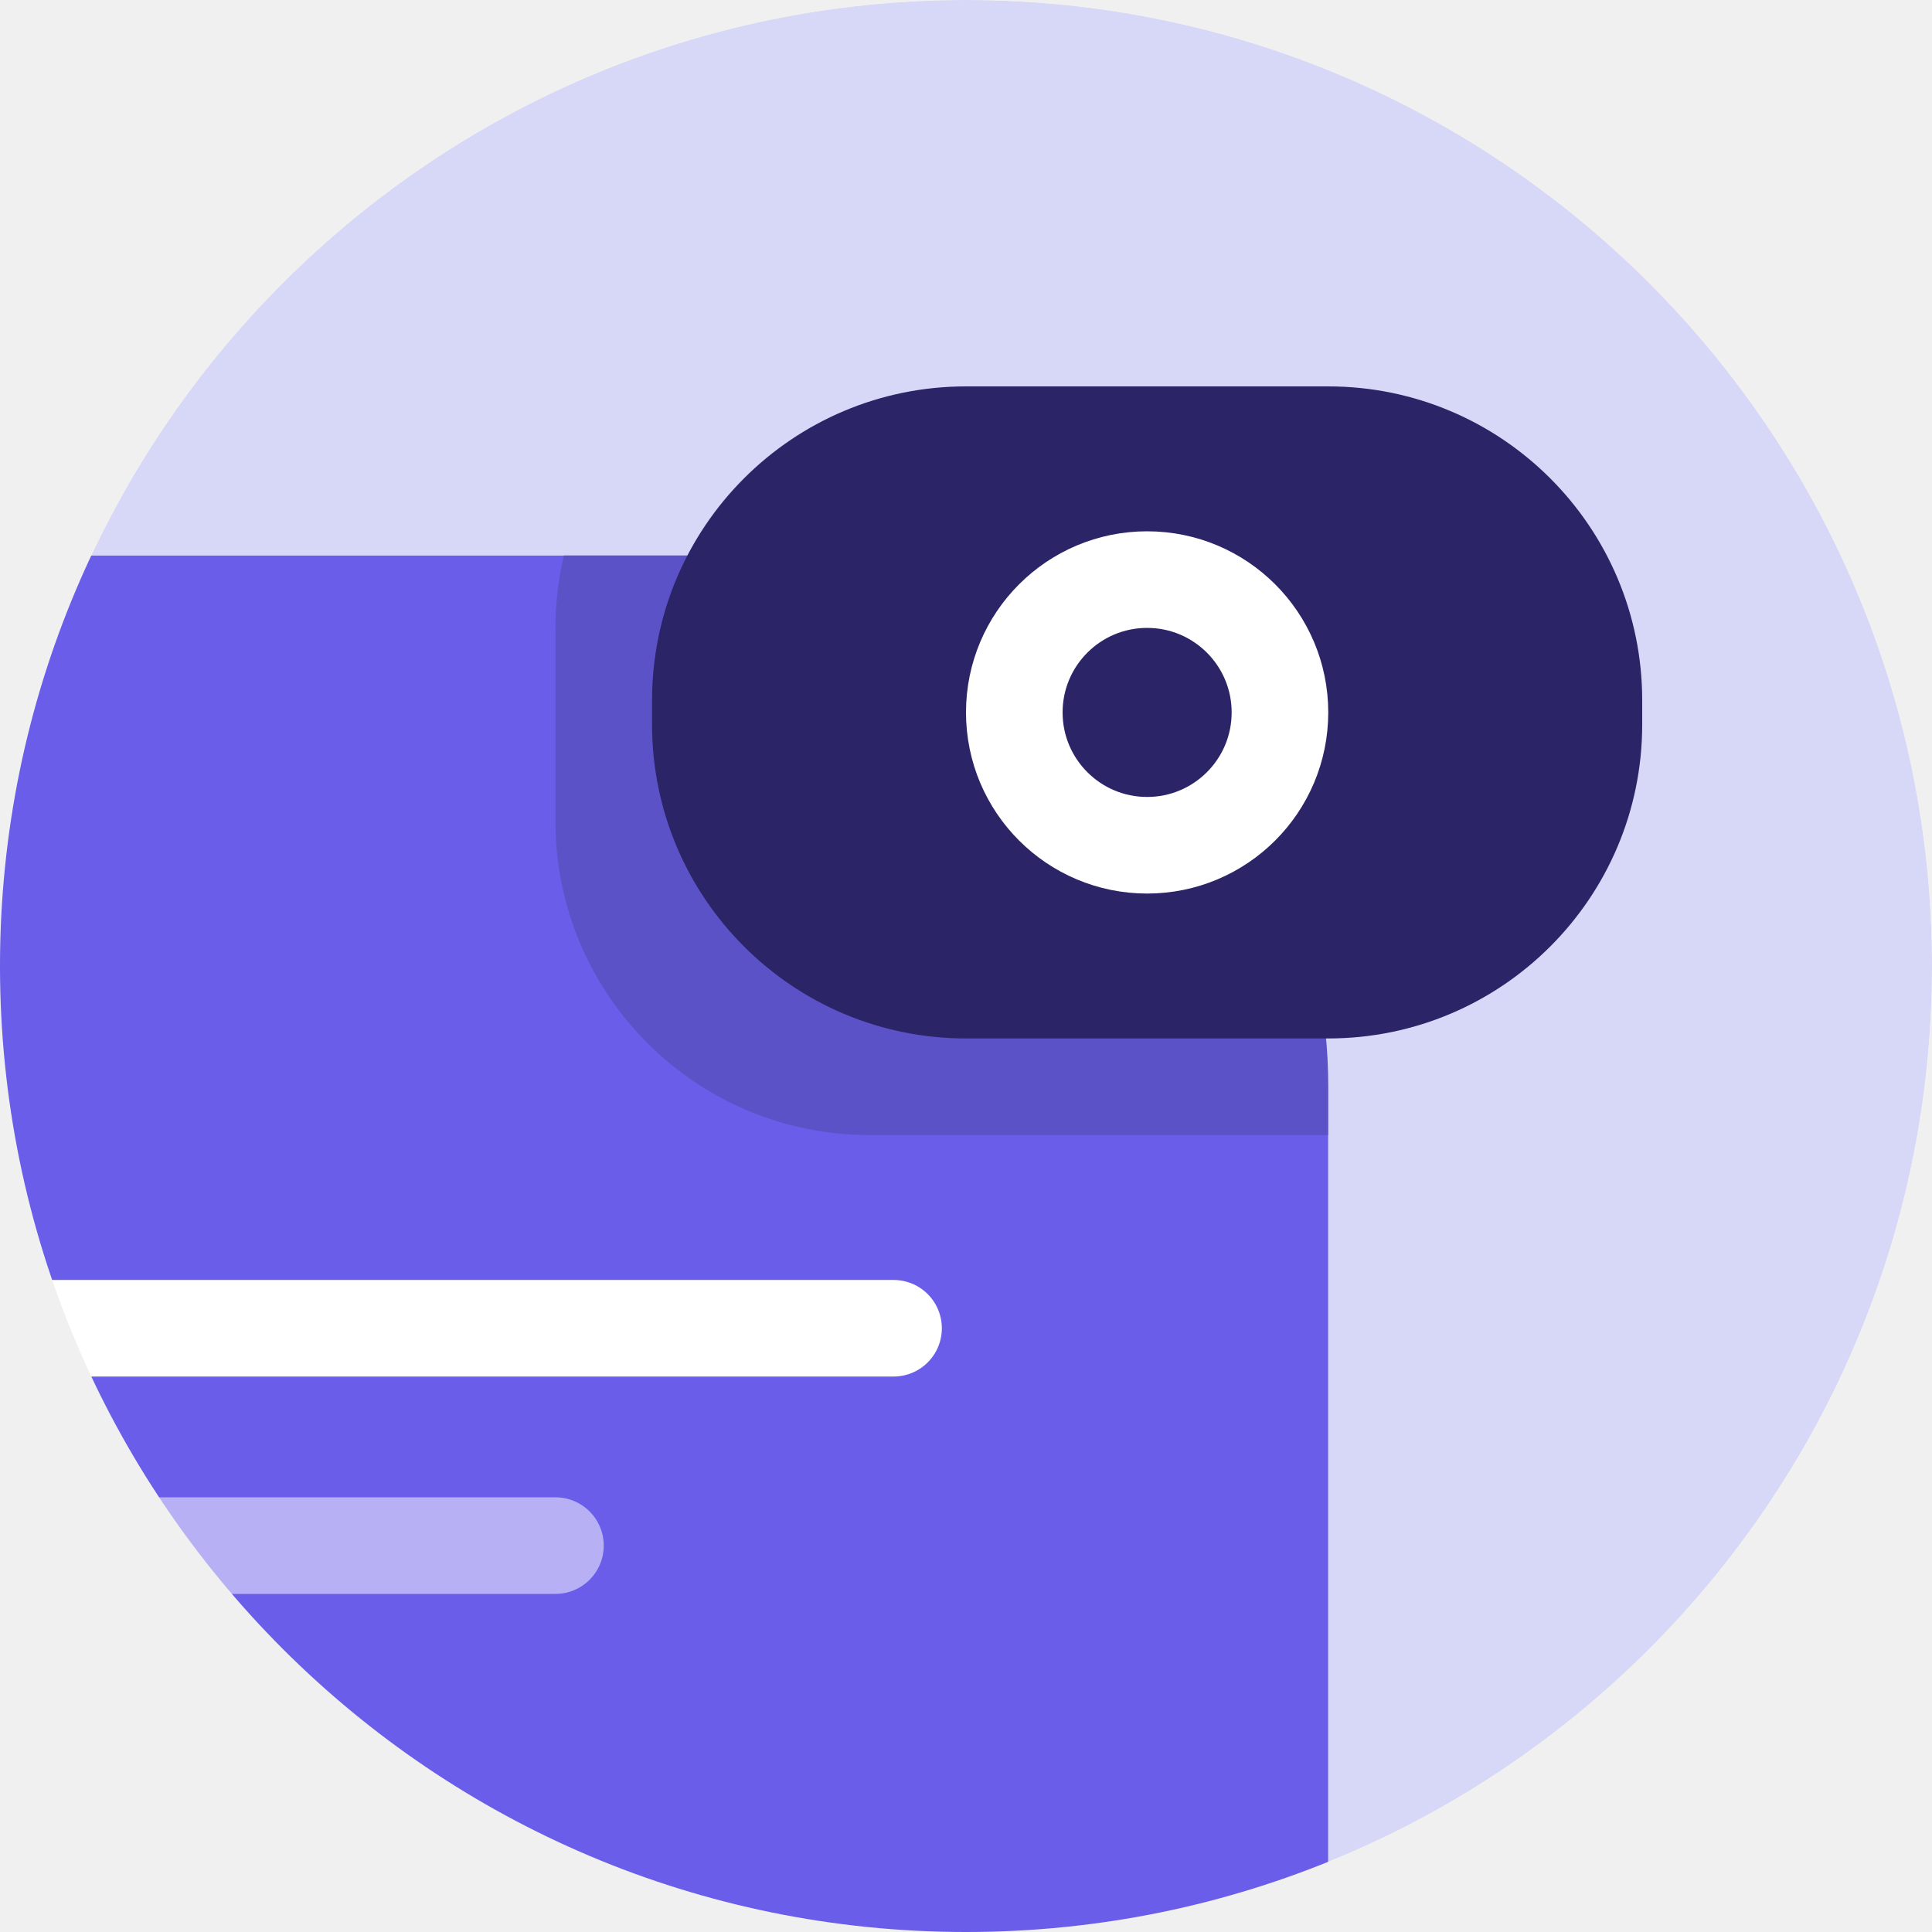
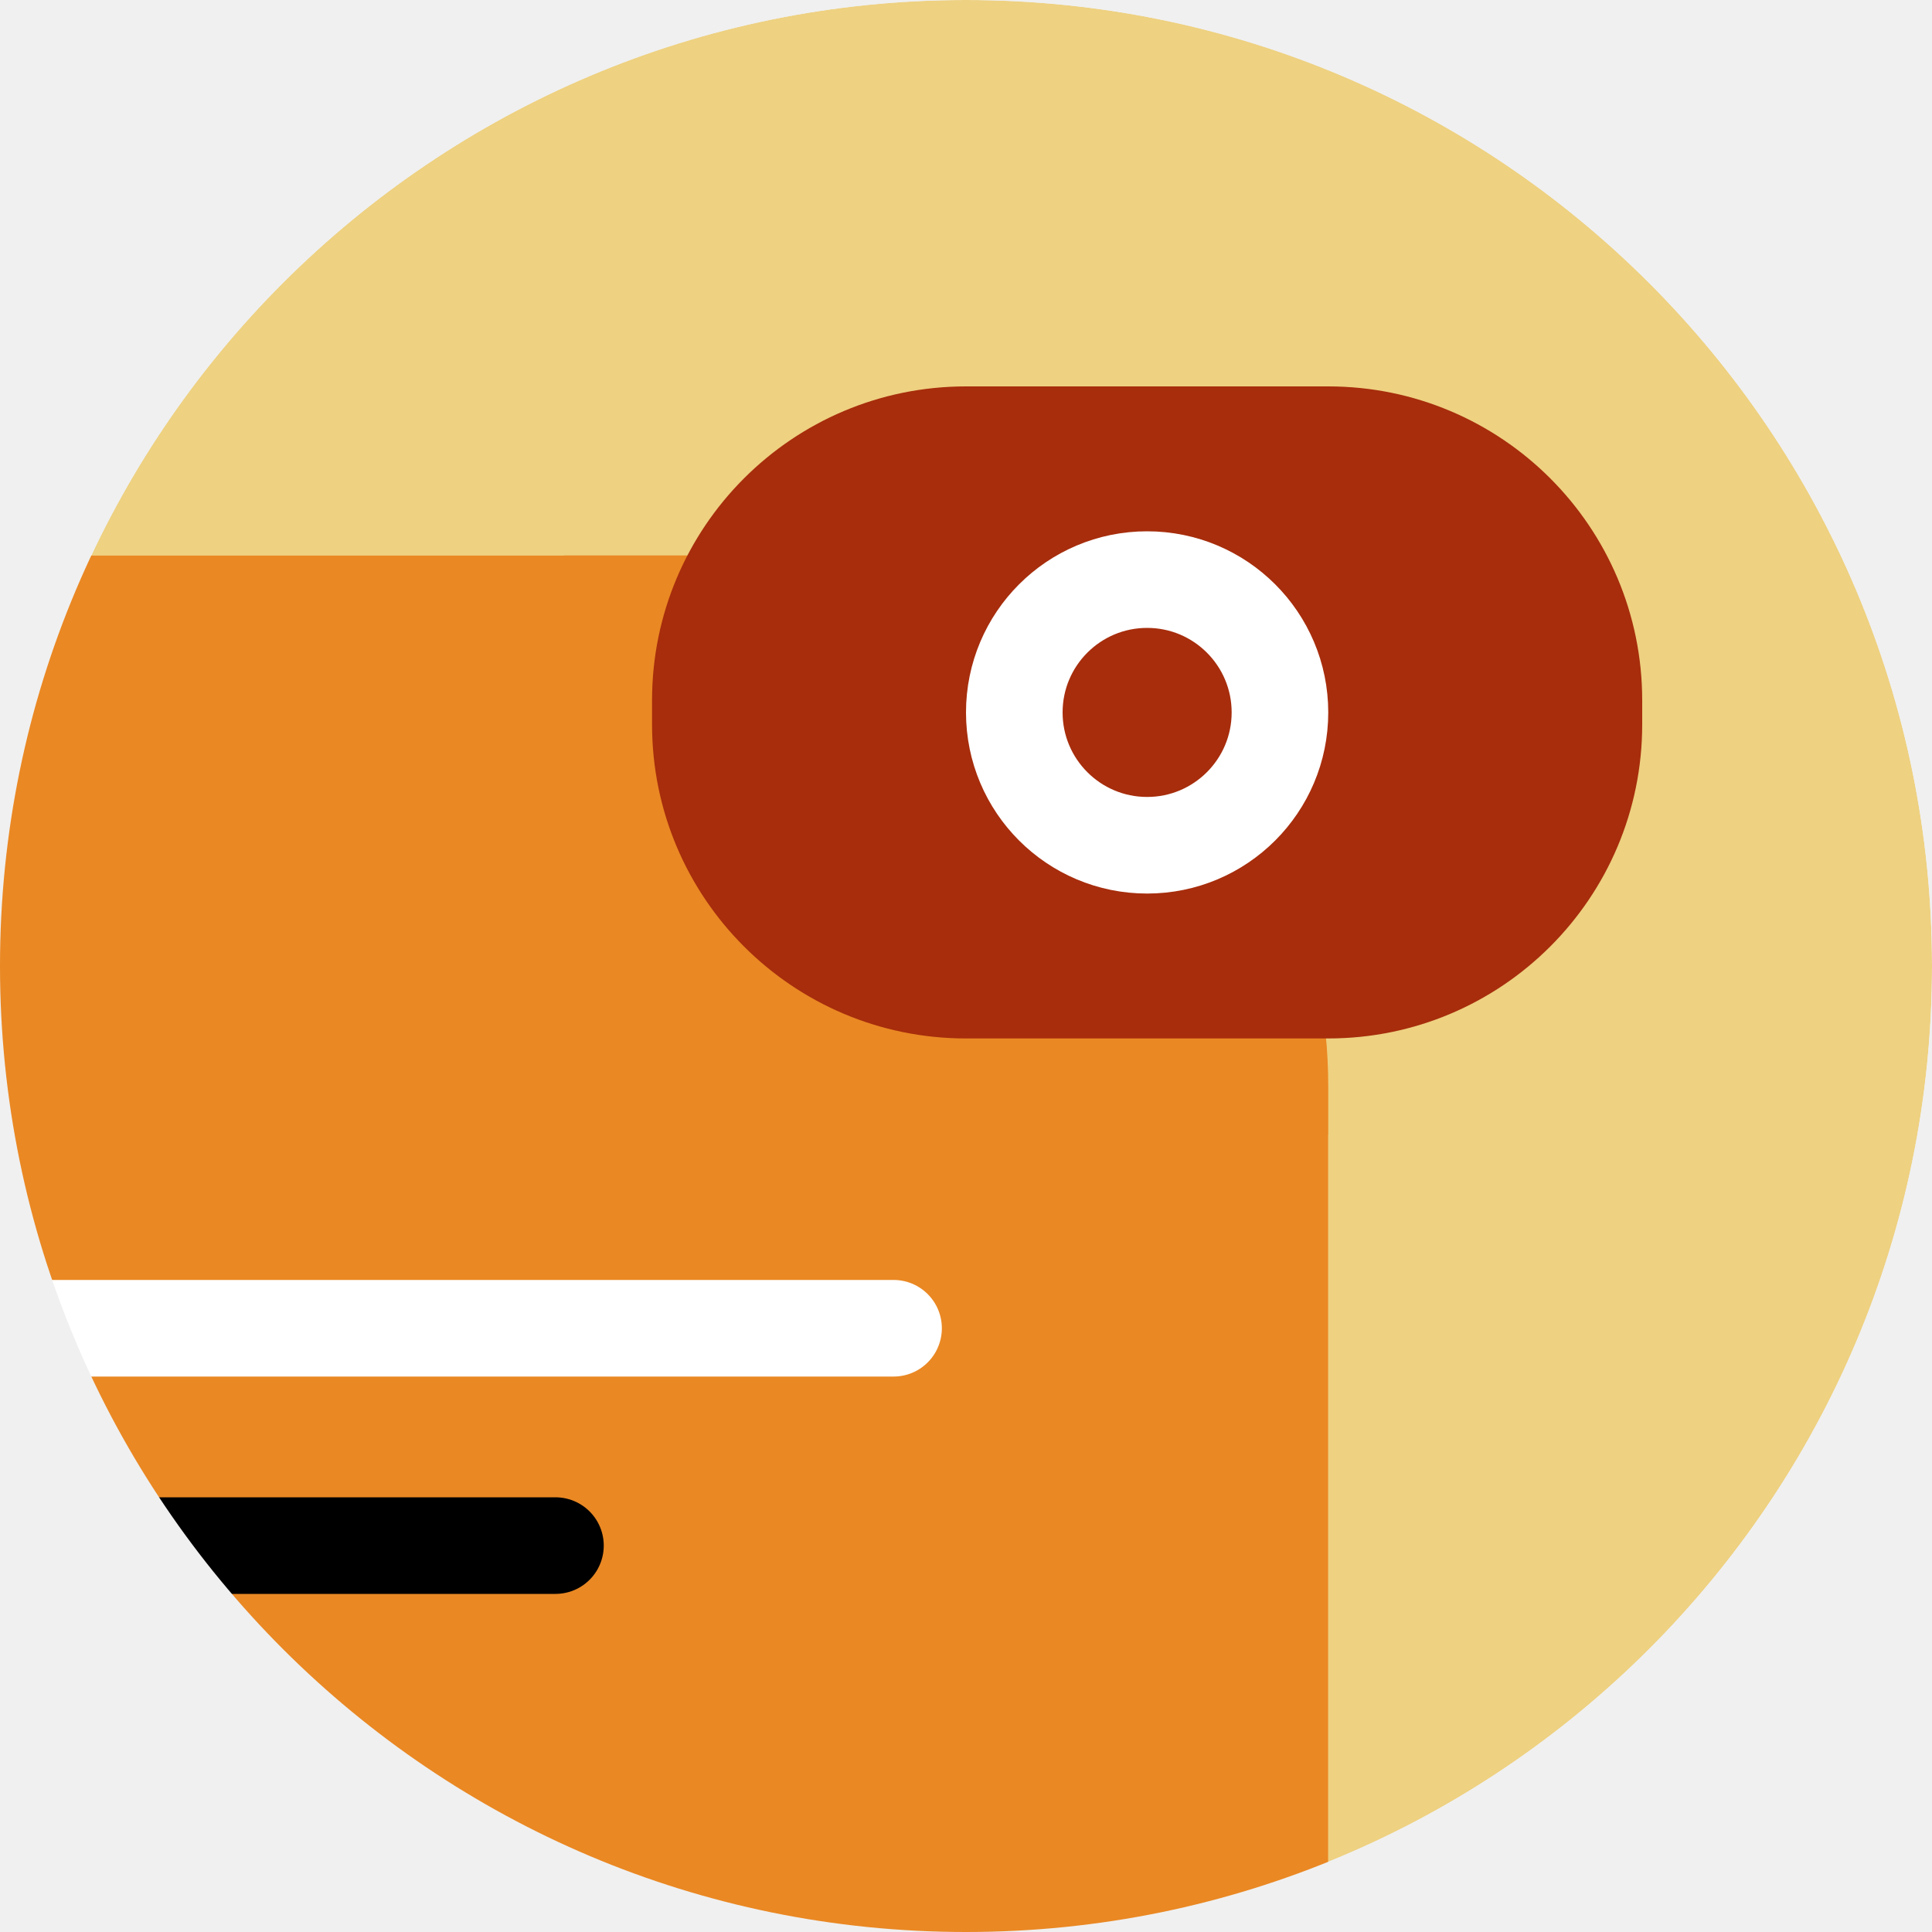
<svg xmlns="http://www.w3.org/2000/svg" className="mb-30" width="80" height="80" viewBox="0 0 80 80" fill="none">
  <mask id="mask0-icon1" mask-type="alpha" maskUnits="userSpaceOnUse" x="0" y="0" width="80" height="80">
-     <circle cx="40" cy="40" r="40" fill="#D7D7F8" />
+     <circle cx="40" cy="40" r="40" fill="#ea8823" />
  </mask>
  <g mask="url(#mask0-icon1)">
-     <circle cx="40" cy="40" r="40" fill="#D7D7F8" />
+     <circle cx="40" cy="40" r="40" fill="#edaf0678" />
    <mask id="mask1" mask-type="alpha" maskUnits="userSpaceOnUse" x="-12" y="23" width="67" height="73">
-       <path d="M-12 23H33C45.15 23 55 32.85 55 45V96H-12V23Z" fill="#4D17E2" />
+       <path d="M-12 23H33C45.15 23 55 32.85 55 45V96H-12V23Z" fill="#ea8823" />
    </mask>
    <g mask="url(#mask1)">
-       <path d="M-12 23H33C45.15 23 55 32.85 55 45V96H-12V23Z" fill="#695DE9" />
+       <path d="M-12 23H33C45.15 23 55 32.85 55 45V96H-12V23Z" fill="#ea8823" />
      <path d="M37 55H-4" stroke="white" stroke-width="4" stroke-linecap="round" stroke-linejoin="round" />
-       <path d="M23 64L-4 64" stroke="#B7B0F4" stroke-width="4" stroke-linecap="round" stroke-linejoin="round" />
-       <rect x="23" y="13" width="52" height="34" rx="13" fill="#5C52C7" />
+       <path d="M23 64L-4 64" stroke="#000" stroke-width="4" stroke-linecap="round" stroke-linejoin="round" />
+       <rect x="23" y="13" width="52" height="34" rx="13" fill="#ea8823" />
    </g>
-     <rect x="27" y="16" width="41" height="27" rx="13" fill="#2B2467" />
+     <rect x="27" y="16" width="41" height="27" rx="13" fill="#a72d0c" />
    <circle cx="47.5" cy="29.5" r="5.5" stroke="white" stroke-width="4" />
  </g>
</svg>
